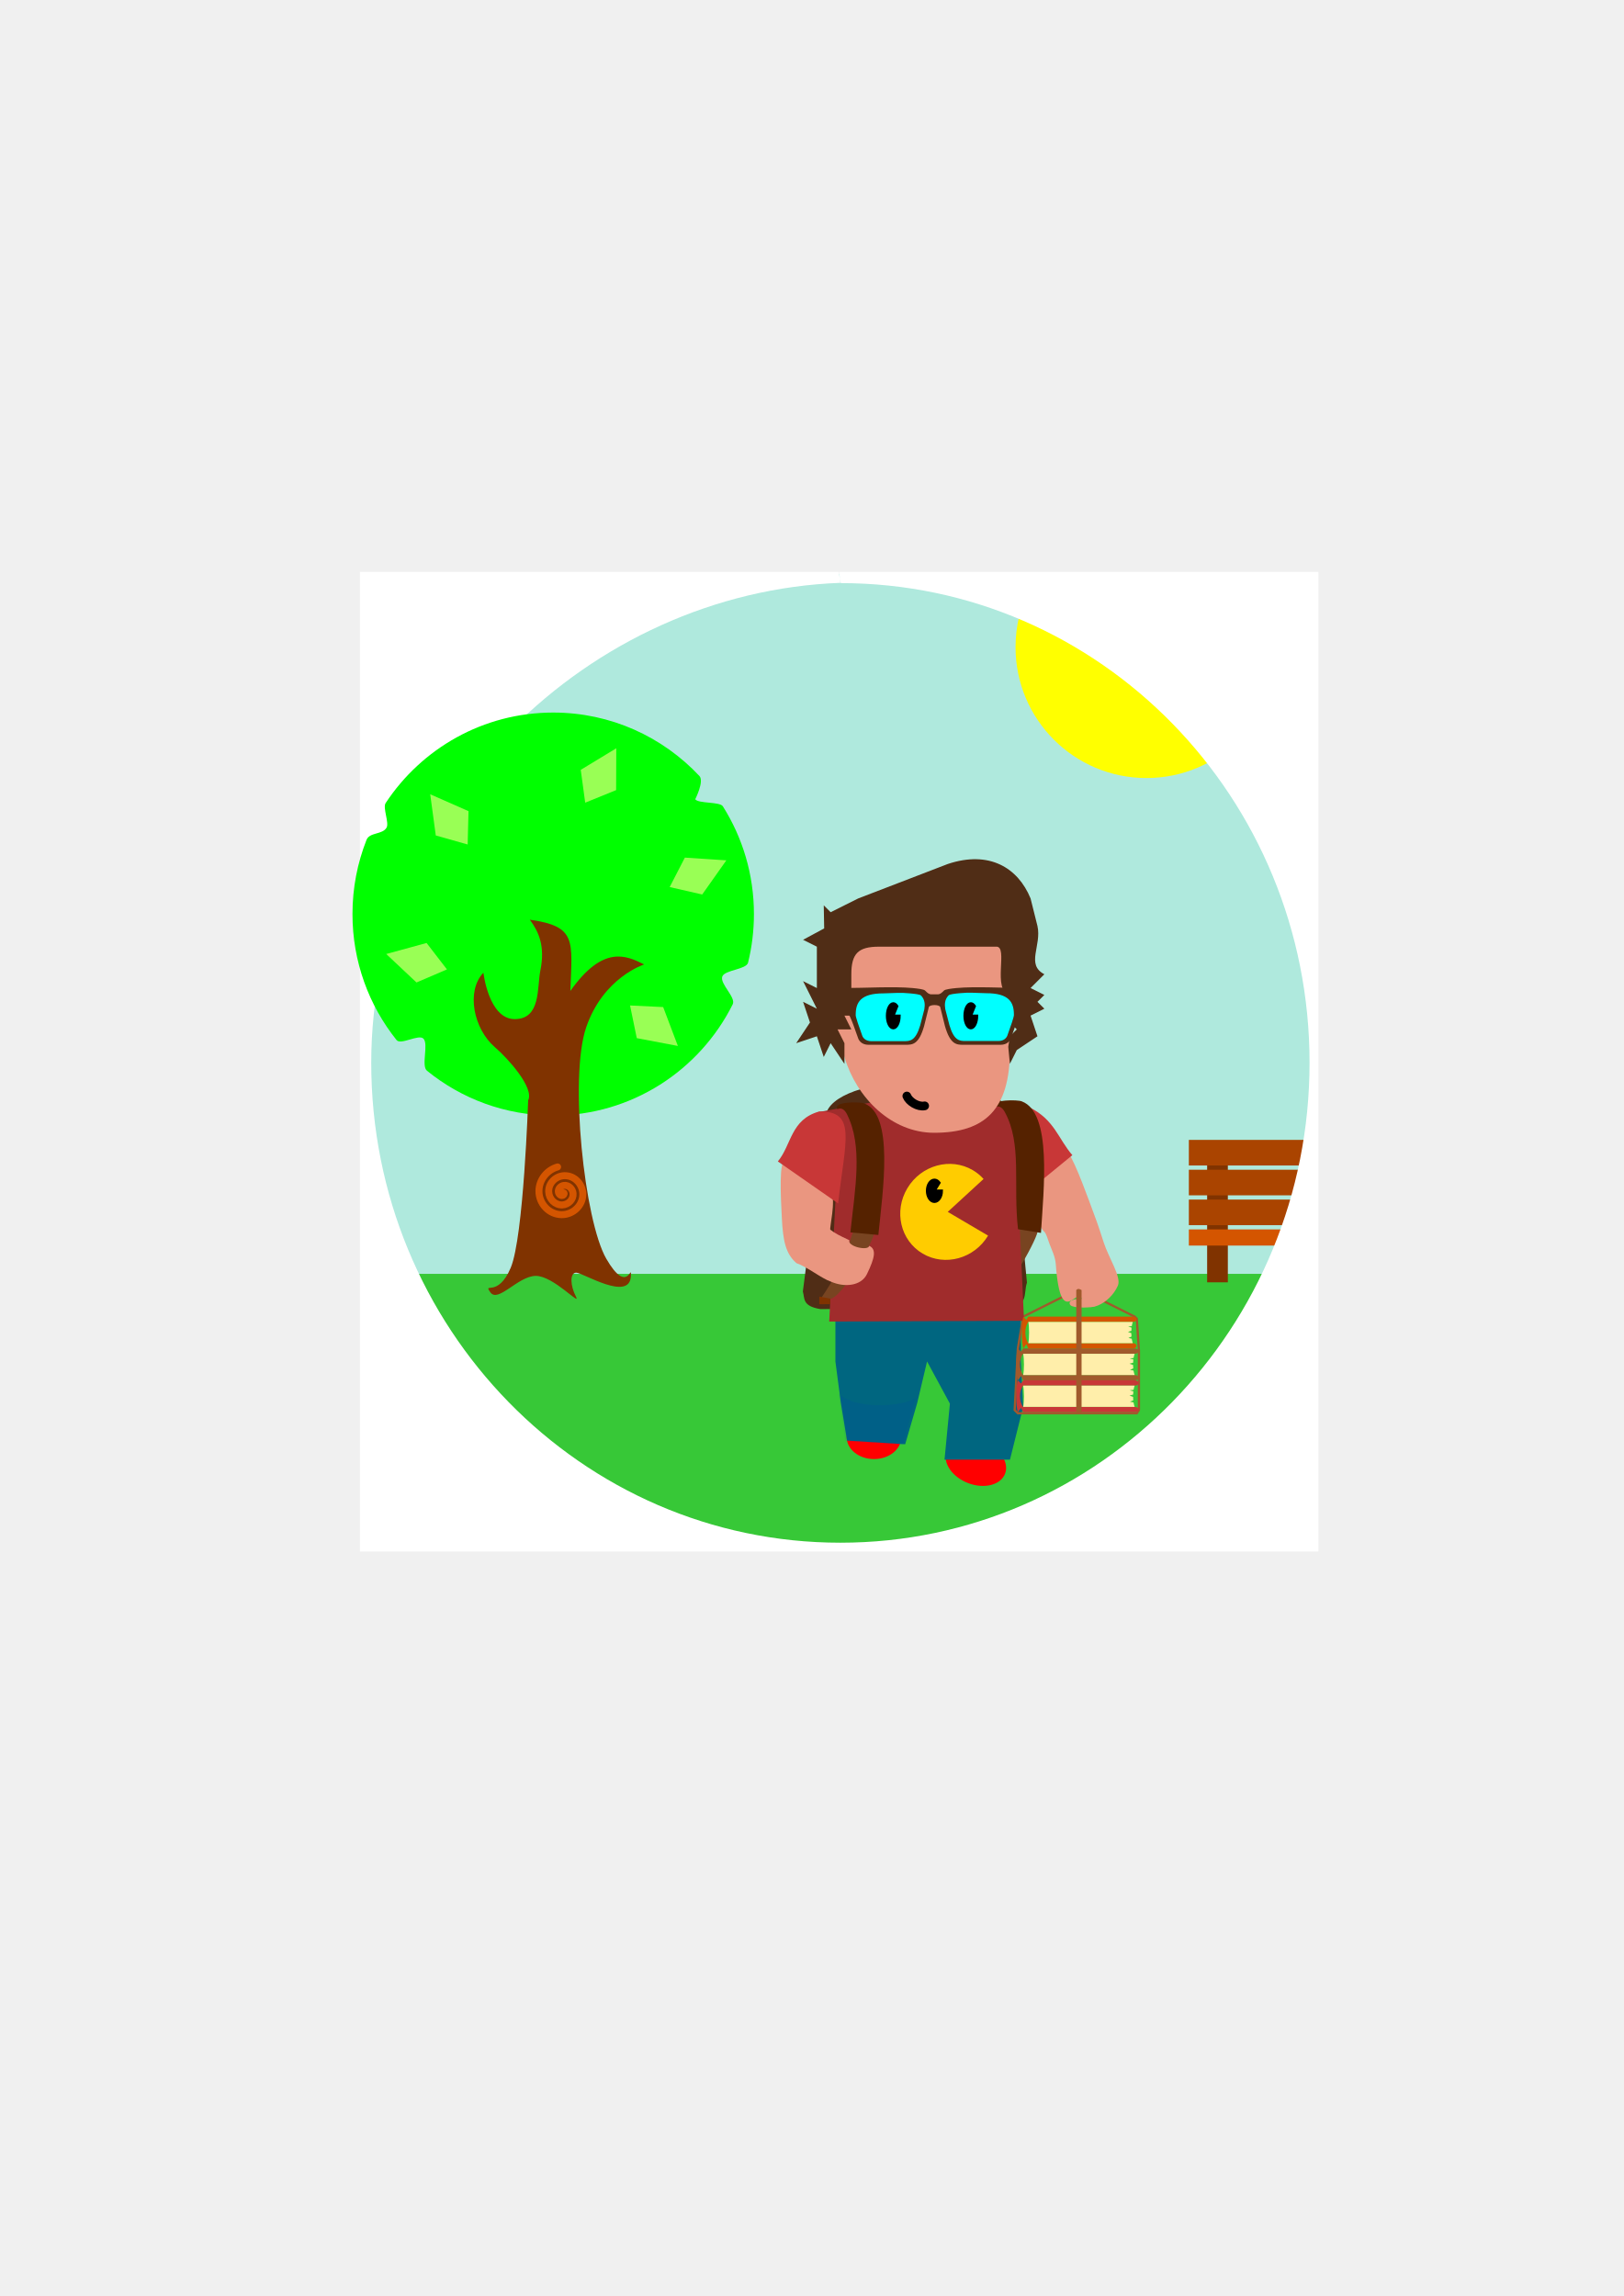
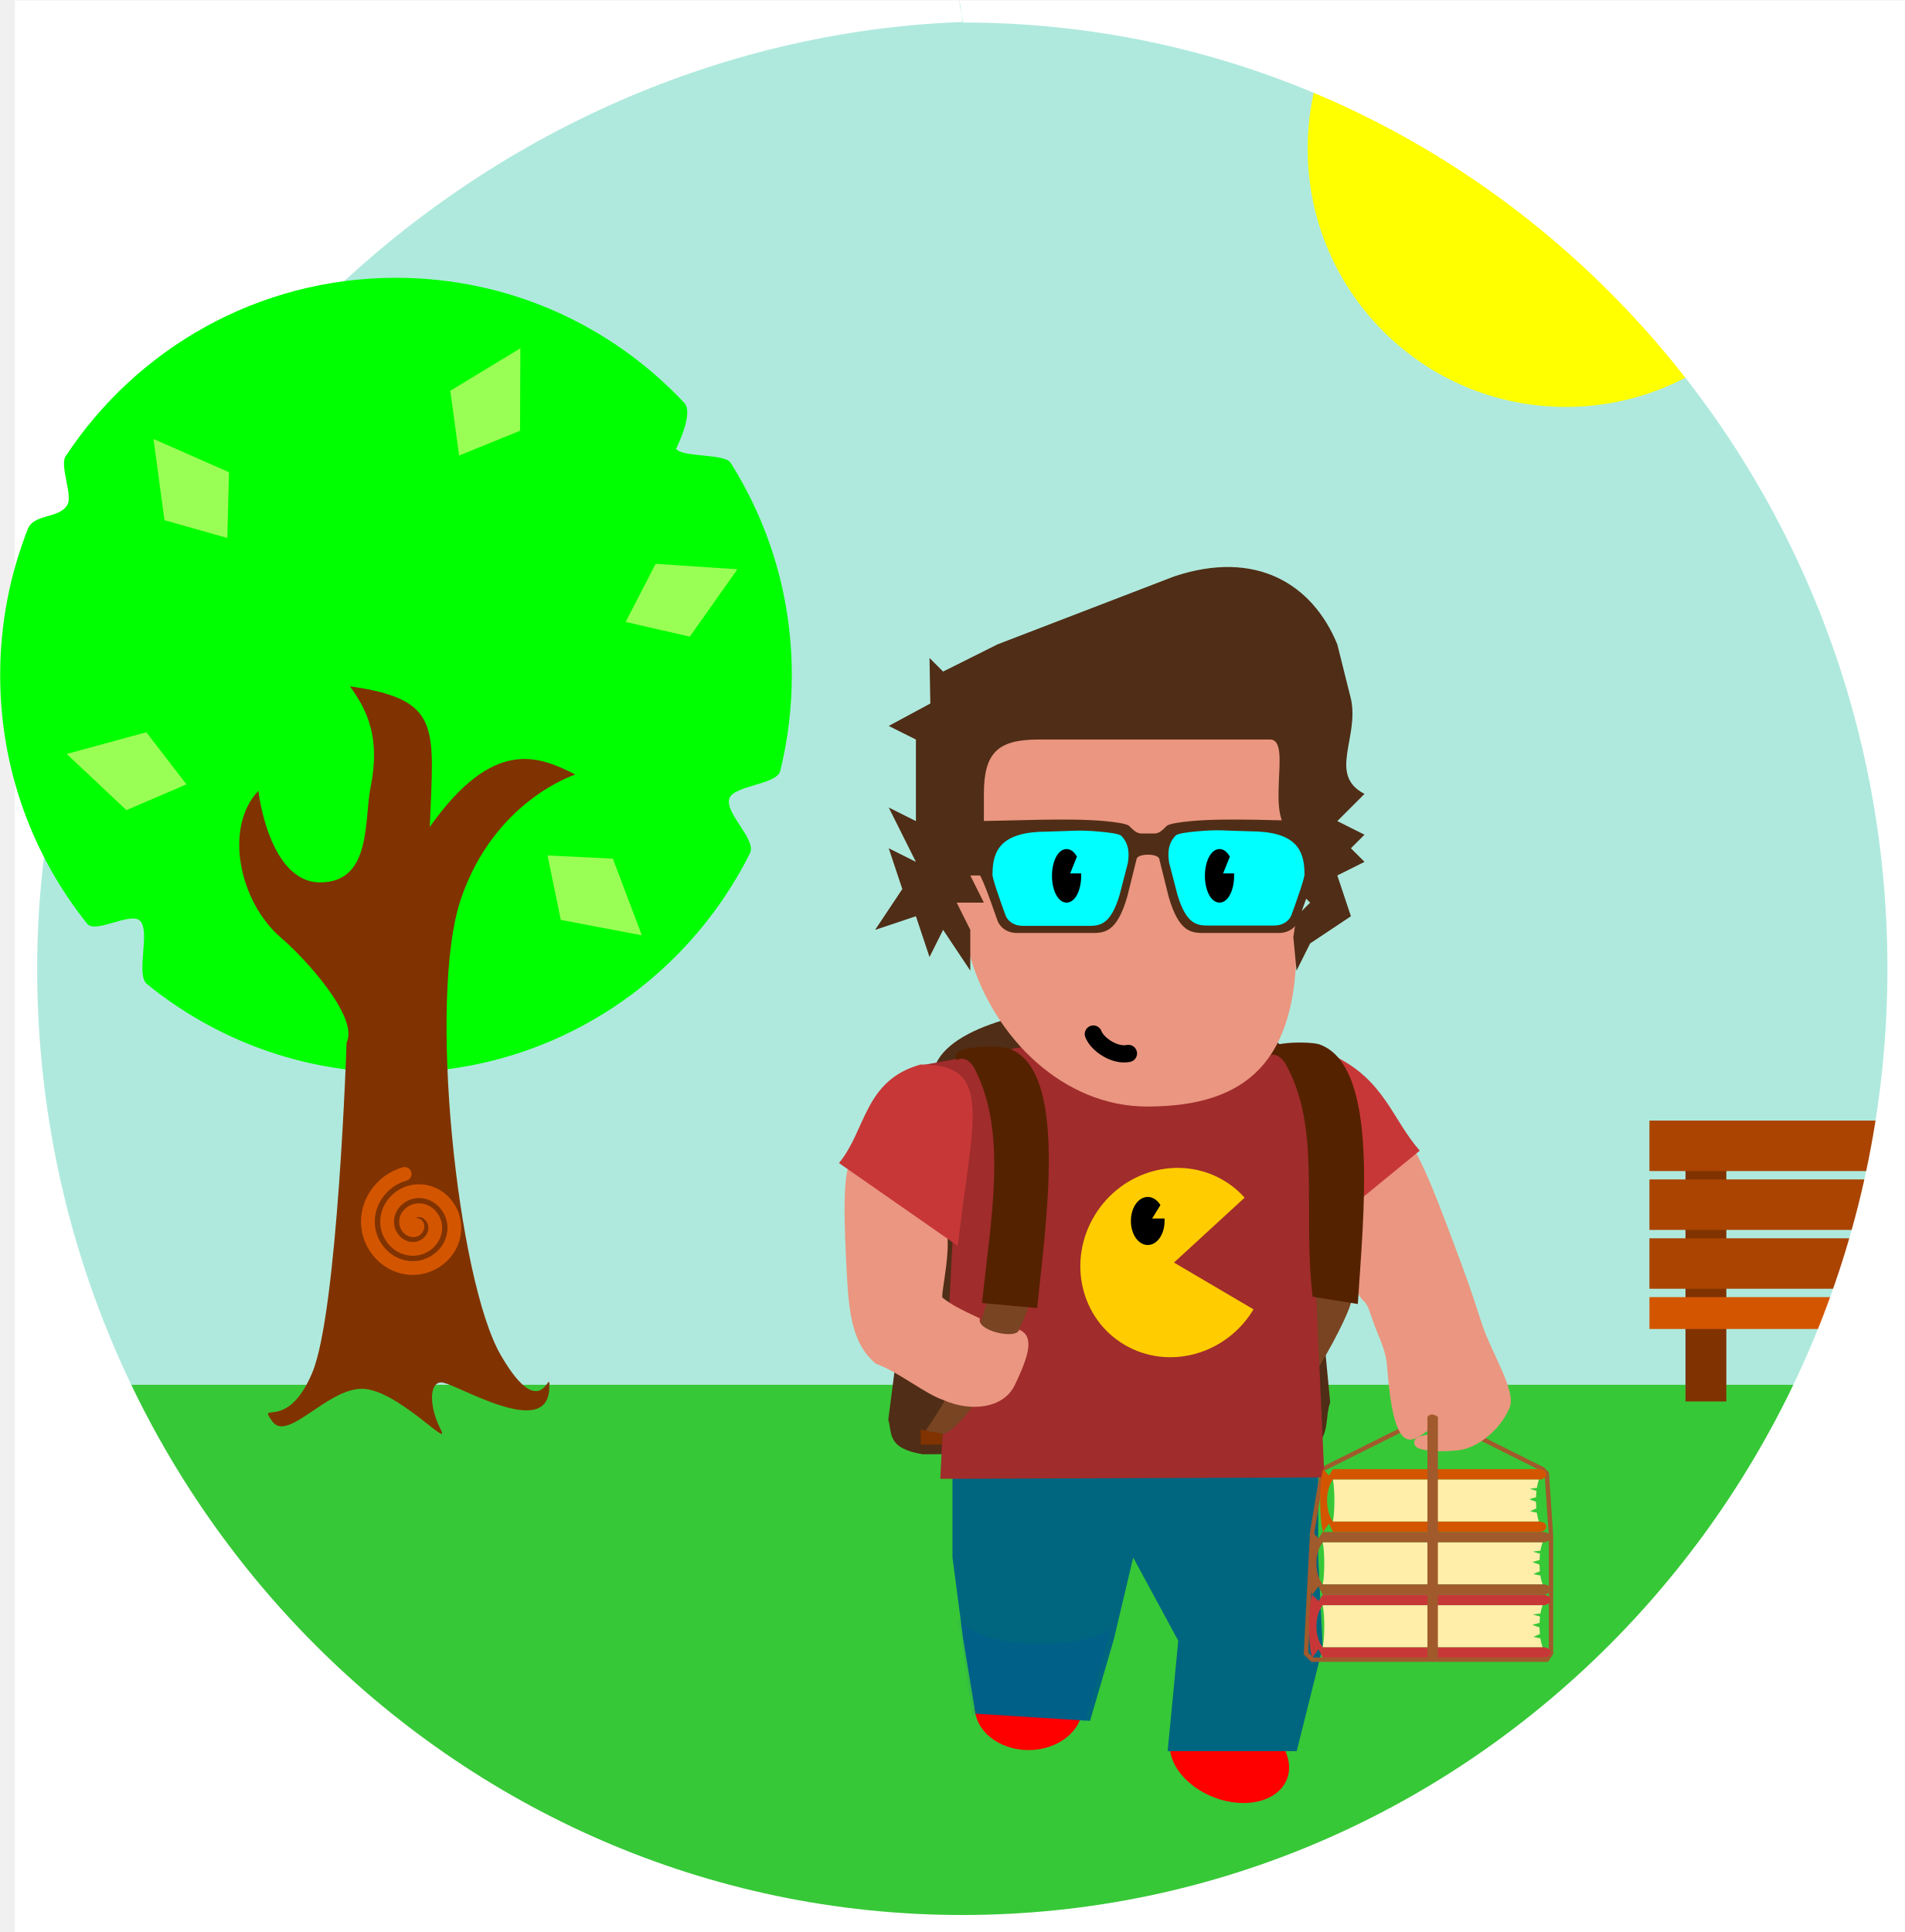
- <svg xmlns="http://www.w3.org/2000/svg" width="744.094" height="1052.362" id="svg4343" version="1.1">
+ <svg xmlns="http://www.w3.org/2000/svg" width="442.66" height="449.008" id="svg4343" version="1.1">
  <defs id="defs4345" />
-   <g id="layer1">
-     <g transform="translate(3476.233,1183.222)" id="g5954">
+   <g id="layer1" transform="translate(-161.528,-262.144)">
+     <g transform="translate(3476.275,1183.33)" id="g5954">
      <g id="g5105">
        <rect style="color:#000000;fill:#afe9dd;fill-opacity:1;fill-rule:evenodd;stroke:none;visibility:visible;display:inline;overflow:visible;enable-background:accumulate" id="rect5443" width="435.716" height="336.043" x="-3310.256" y="-920.206" />
        <rect style="color:#000000;fill:#37c837;fill-opacity:1;fill-rule:evenodd;stroke:none;visibility:visible;display:inline;overflow:visible;enable-background:accumulate" id="rect5441" width="414.698" height="123.406" x="-3300.763" y="-599.352" />
        <path style="color:#000000;fill:#ffff00;fill-opacity:1;fill-rule:evenodd;stroke:none;visibility:visible;display:inline;overflow:visible;enable-background:accumulate" d="m -2890.844,-886.612 c 0,33.137 -26.863,60 -60,60 -33.137,0 -60,-26.863 -60,-60 0,-9.694 2.299,-18.851 6.381,-26.955" id="path4818" />
        <rect style="color:#000000;fill:#803300;fill-opacity:1;fill-rule:evenodd;stroke:#803300;stroke-width:2.28;stroke-linecap:round;stroke-linejoin:miter;stroke-miterlimit:4;stroke-opacity:1;stroke-dasharray:none;stroke-dashoffset:0;visibility:visible;display:inline;overflow:visible;enable-background:accumulate" id="rect4831" width="7.213" height="59.509" x="-2921.899" y="-656.127" />
        <rect y="-619.724" x="-2931.419" height="7.403" width="54.863" id="rect4827" style="color:#000000;fill:#d45500;fill-opacity:1;fill-rule:evenodd;stroke:none;visibility:visible;display:inline;overflow:visible;enable-background:accumulate" />
        <rect style="color:#000000;fill:#aa4400;fill-opacity:1;fill-rule:evenodd;stroke:none;visibility:visible;display:inline;overflow:visible;enable-background:accumulate" id="rect4825" width="55.224" height="11.731" x="-2931.419" y="-633.401" />
        <rect y="-647.079" x="-2931.419" height="11.731" width="54.503" id="rect4823" style="color:#000000;fill:#aa4400;fill-opacity:1;fill-rule:evenodd;stroke:none;visibility:visible;display:inline;overflow:visible;enable-background:accumulate" />
        <rect style="color:#000000;fill:#aa4400;fill-opacity:1;fill-rule:evenodd;stroke:none;visibility:visible;display:inline;overflow:visible;enable-background:accumulate" id="rect4821" width="54.503" height="11.731" x="-2931.419" y="-660.756" />
        <path id="path4665" d="m -3091.91,-921.078 219.863,0 0,449.008 -439.247,0 0,-449.008 219.601,0 0.604,5.002 c -115.11,4.221 -215.018,101.128 -215.018,219.946 0,121.503 96.259,220 215,220 118.741,0 215,-98.497 215,-220 0,-121.503 -96.08,-219.821 -214.821,-219.821 z" style="fill:#ffffff;fill-opacity:1;fill-rule:evenodd;stroke:none" />
        <path style="color:#000000;fill:#00ff00;fill-opacity:1;fill-rule:evenodd;stroke:none;visibility:visible;display:inline;overflow:visible;enable-background:accumulate" d="m -3130.728,-764.271 c 0,7.686 -0.935,15.152 -2.697,22.291 -0.771,3.122 -10.717,3.333 -11.795,6.32 -1.227,3.401 6.37,9.557 4.77,12.759 -15.114,30.234 -46.276,50.984 -82.265,50.984 -21.924,10e-6 -42.056,-7.7 -57.861,-20.553 -2.727,-2.218 0.845,-12.184 -1.612,-14.695 -2.158,-2.206 -10.376,3.073 -12.306,0.659 -12.645,-15.817 -20.21,-35.904 -20.21,-57.764 0,-12.012 2.284,-23.489 6.441,-34.016 1.405,-3.559 7.387,-2.311 9.205,-5.637 1.215,-2.224 -1.844,-9.092 -0.456,-11.2 16.46,-25.005 44.711,-41.501 76.799,-41.501 26.425,10e-6 50.247,11.186 67.025,29.099 2.252,2.404 -1.942,10.65 -1.942,10.65 1.536,2.037 11.296,1.054 12.662,3.218 9.02,14.283 14.243,31.222 14.243,49.386 z" id="path4782" />
        <g id="g4834" transform="translate(-1128.343,-739.9595)">
          <path id="path5455" d="m -1971.914,156.76 c -8.521,-1.388 -7.098,-4.986 -8.055,-8.055 l 10.404,-80.213 c 2.126,-19.913 78.658,-22.886 84.912,-0.671 l 7.384,76.857 c -1.704,4.686 1.17,11.66 -10.404,11.411 z" style="fill:#502d16;fill-rule:evenodd;stroke:none" />
          <ellipse transform="matrix(1,0,0.2891539,0.9572826,0,0)" id="ellipse5002" style="fill:#ff0000;fill-opacity:1;fill-rule:evenodd;stroke:none" cx="-1969.26" cy="237.152" rx="13.479" ry="11.264" d="m -1955.781,237.152 c 0,6.221 -6.035,11.264 -13.479,11.264 -7.444,0 -13.479,-5.043 -13.479,-11.264 0,-6.221 6.035,-11.264 13.479,-11.264 7.444,0 13.479,5.043 13.479,11.264 z" />
          <ellipse style="fill:#ff0000;fill-opacity:1;fill-rule:evenodd;stroke:none" id="ellipse5004" cx="-1947.364" cy="215.499" rx="12.5" ry="10" d="m -1934.864,215.499 c 0,5.523 -5.596,10 -12.5,10 -6.904,0 -12.5,-4.477 -12.5,-10 0,-5.523 5.596,-10 12.5,-10 6.904,0 12.5,4.477 12.5,10 z" />
          <path style="fill:#006680;fill-rule:evenodd;stroke:none" d="m -1965.049,160.752 0,20 2.477,18.863 2.859,17.411 26.644,1.678 5.504,-18.879 4.517,-19.073 10.471,19.337 -2.471,25.663 30,0 6.042,-24.173 -1.042,-20.827 0,-20 -85,0" id="path5006" />
          <path style="fill:none;stroke:#a05a2c;stroke-width:1.022;stroke-linecap:butt;stroke-linejoin:miter;stroke-miterlimit:4;stroke-opacity:1;stroke-dasharray:none" d="m -1854.183,204.499 -27.257,0 -1.46,-1.46 1.46,-28.23 2.434,-14.602 24.336,-12.168 2.434,0 24.336,12.168 0.973,0.973 0.974,14.602 0,27.257 -0.974,1.46 z" id="path4708" />
          <path id="path5462" d="m -1851.872,153.129 c 1.595,5.879 12.464,1.571 16.277,-7.127 1.719,-3.923 -4.239,-12.76 -6.508,-19.828 -2.731,-8.505 -3.286,-9.953 -6.795,-19.34 -3.563,-9.531 -9.532,-25.41 -11.912,-23.476 -3.178,2.582 -10.658,11.433 -13.745,21.101 -1.43,4.479 3.19,15.16 5.059,16.667 1.101,0.888 1.518,2.987 2.563,5.759 0.993,2.636 2.635,5.882 2.872,9.211 2.279,32.023 10.539,7.821 12.189,17.034 z" style="fill:#ea9680;fill-opacity:1;fill-rule:evenodd;stroke:none" />
          <path style="fill:#c83737;fill-opacity:1;fill-rule:evenodd;stroke:none" d="m -1882.495,107.53 26.039,-21.336 c -6.43,-7.36 -8.173,-16.282 -19.717,-21.937 -27.691,-2.877 -11.85,14.526 -6.322,43.273 z" id="path5445" />
          <path style="fill:#784421;fill-rule:evenodd;stroke:none" d="m -1881.483,118.892 c -3.092,8.598 -2.832,13.691 -15.103,31.884 0,0 0.091,-0.125 3.692,0.336 5.773,0.739 21.834,-29.18 20.473,-30.541" id="path5451" />
          <path id="path5439" d="m -1967.887,162.465 89.275,-0.336 -2.685,-59.405 3.021,-38.932 -33.898,-4.699 -20.137,0 -40.61,7.384 8.055,37.589 z" style="fill:#a02c2c;fill-rule:evenodd;stroke:none" />
          <path id="path5449" d="m -1956.476,119.842 c -3.092,8.598 -2.832,13.691 -15.103,31.884 0,0 0.091,-0.125 3.692,0.336 5.773,0.739 21.834,-29.18 20.473,-30.541" style="fill:#784421;fill-rule:evenodd;stroke:none" />
          <path id="path5447" d="m -1964.117,65.114 c -2.138,-3.648 10.719,-3.402 12.341,-2.611 13.717,5.214 8.44,40.186 6.408,60.279 l -12.815,-1.187 c 2.116,-20.006 5.909,-39.566 -1.661,-54.346 -1.122,-2.19 -2.726,-2.883 -4.272,-2.136 z" style="fill:#552200;fill-rule:evenodd;stroke:none" />
          <path style="fill:#552200;fill-rule:evenodd;stroke:none" d="m -1891.851,64.165 c -2.28,-3.648 10.586,-3.402 12.239,-2.611 13.921,5.214 10.01,40.186 8.762,60.279 l -10.512,-1.69 c -2.357,-20.677 2.015,-39.063 -6.133,-53.842 -1.207,-2.19 -2.838,-2.883 -4.355,-2.136 z" id="path5453" />
          <path style="fill:#ea9680;fill-opacity:1;fill-rule:evenodd;stroke:none" d="m -1885.088,38.031 c 0,27.044 -11.197,37.91 -34.751,37.91 -19.403,0 -35.522,-15.901 -41.069,-34.751 -1.187,-4.033 -3.159,-3.132 -3.159,-7.898 0,-15.134 -6.236,-39.985 3.159,-48.967 7.393,-7.068 29.117,0 39.49,0 9.654,0 26.023,-3.049 33.171,3.159 10.293,8.94 3.159,34.587 3.159,50.547 z" id="path5020" />
          <path style="fill:#502d16;stroke:none" d="m -1973.545,31.713 3.159,9.478 3.159,-6.318 6.318,9.478 0,-9.478 -3.159,-6.318 6.318,0 -3.159,-6.318 3.159,0 -3.159,-6.318 3.159,0 0,-12.637 c 0,-9.478 3.159,-12.637 12.637,-12.637 l 53.706,0 c 5.919,-0.399 -2.167,20.062 6.318,22.114 l 3.159,3.159 -3.159,3.159 3.159,3.159 -3.159,3.159 3.159,3.159 -3.159,3.159 -0.745,4.829 0.745,7.808 3.159,-6.318 9.477,-6.318 -3.159,-9.478 6.318,-3.159 -3.159,-3.159 3.159,-3.159 -6.318,-3.159 6.318,-6.318 c -8.58,-4.422 -1.141,-13.142 -3.159,-22.114 l -3.159,-12.637 c -5.786,-14.099 -18.955,-22.114 -37.91,-15.796 l -41.069,15.796 -12.637,6.318 -3.159,-3.159 0.191,10.581 -9.668,5.215 6.318,3.159 0,18.955 -6.318,-3.159 6.318,12.637 -6.318,-3.159 3.159,9.478 -6.318,9.478 z" id="path5022" />
          <path style="fill:#502d16;fill-opacity:1;fill-rule:evenodd;stroke:none" d="m -1917.021,18.268 2.183,8.796 c 2.412,8.443 5.331,8.543 8.332,8.543 l 17.223,0 c 2.894,0 4.246,-1.799 4.628,-2.89 4.046,-11.559 3.982,-10.449 5.919,-13.341 0.439,-0.531 1.017,-0.531 1.017,-1.109 l 0,-8.056 c 0,-0.614 -0.091,-0.614 -0.617,-0.614 -9.437,3.7e-4 -22.578,-0.801 -31.171,0 -2.443,0.228 -5.202,0.578 -5.78,1.156 -1.009,1.009 -1.734,1.734 -2.89,1.734 l -2.89,0 c -1.156,0 -1.881,-0.725 -2.89,-1.734 -0.578,-0.578 -3.336,-0.928 -5.78,-1.156 -8.593,-0.801 -21.734,3.7e-4 -31.171,0 -0.526,0 -0.617,0 -0.617,0.614 l 0,8.056 c 0,0.578 0.578,0.578 1.017,1.109 1.937,2.892 1.873,1.781 5.919,13.341 0.382,1.091 1.734,2.89 4.628,2.89 l 17.223,0 c 3.001,0 5.92,-0.1 8.332,-8.543 l 2.183,-8.796 c 0.578,-1.156 4.624,-1.156 5.202,0 z" id="path5024" />
          <path id="path5026" d="m -1925.817,13.02 c -0.507,-0.487 -2.93,-0.782 -5.075,-0.973 -4.958,-0.443 -5.787,-0.148 -12.137,0 -10.403,0 -12.715,4.046 -12.715,9.825 -0.215,0.565 1.654,5.879 3.028,9.643 0.335,0.919 1.523,2.434 4.064,2.434 l 15.125,0 c 2.636,0 5.199,-0.085 7.317,-7.194 l 1.917,-7.407 c 0.337,-2.099 0.337,-4.411 -1.523,-6.327 z" style="fill:#00ffff;fill-opacity:1;fill-rule:evenodd;stroke:none" />
          <path style="fill:#00ffff;fill-opacity:1;fill-rule:evenodd;stroke:none" d="m -1913.173,12.945 c 0.508,-0.487 2.93,-0.782 5.076,-0.973 4.958,-0.443 5.787,-0.148 12.137,0 10.403,0 12.715,4.046 12.715,9.825 0.215,0.565 -1.654,5.879 -3.028,9.643 -0.335,0.919 -1.523,2.434 -4.064,2.434 l -15.125,0 c -2.636,0 -5.199,-0.085 -7.317,-7.194 l -1.917,-7.407 c -0.337,-2.099 -0.337,-4.411 1.523,-6.327 z" id="path5028" />
          <path d="m -1935.701,22.323 c 0,3.125 -1.266,5.658 -2.829,5.658 -1.562,0 -2.829,-2.533 -2.829,-5.658 0,-3.125 1.266,-5.658 2.829,-5.658 0.645,0 1.27,0.44 1.772,1.248 l -1.772,4.41 z" id="path5032" style="fill:#000000;fill-opacity:1;stroke:#000000;stroke-width:1.132;stroke-miterlimit:4;stroke-opacity:1;stroke-dasharray:none" />
          <path style="fill:#000000;fill-opacity:1;stroke:#000000;stroke-width:1.132;stroke-miterlimit:4;stroke-opacity:1;stroke-dasharray:none" id="path5034" d="m -1900.16,22.323 c 0,3.125 -1.266,5.658 -2.829,5.658 -1.562,0 -2.829,-2.533 -2.829,-5.658 0,-3.125 1.266,-5.658 2.829,-5.658 0.645,0 1.27,0.44 1.772,1.248 l -1.772,4.41 z" />
          <path id="rect5457" d="m -1972.423,151.023 5.043,0.949 -0.059,2.492 -4.984,0.059 z" style="color:#000000;fill:#803300;fill-opacity:1;fill-rule:evenodd;stroke:none;visibility:visible;display:inline;overflow:visible;enable-background:accumulate" />
          <path id="path5460" d="m -1960.503,217.339 c 0,-0.671 -3.188,-22.151 -3.188,-22.151 7.031,7.934 30.168,6.354 35.408,2.182 l -5.873,21.647 z" style="opacity:0.06;fill:#0000ff;fill-rule:evenodd;stroke:none" />
          <path style="fill:#ea9680;fill-opacity:1;fill-rule:evenodd;stroke:none" d="m -1949.544,127.78 c 3.4,1.507 2.562,5.488 -1.067,12.973 -2.607,5.376 -10.238,6.223 -16.571,3.386 -4.075,-1.32 -10.751,-6.741 -15.701,-8.438 -5.022,-4.301 -6.176,-10.438 -6.7,-20.446 -0.532,-10.161 -1.389,-27.104 1.566,-26.279 3.943,1.101 16.189,4.945 21.017,13.872 2.329,4.306 -0.932,17.077 -0.359,17.518 2.188,1.682 3.728,2.486 8.704,4.821 -1.007,2.834 8.532,5.042 9.111,2.594 z" id="path4996" />
          <path id="path5040" d="m -1963.806,108.324 -27.618,-19.249 c 6.32,-7.633 5.833,-19.237 18.961,-22.899 17.297,-0.2 11.936,13.058 8.657,42.148 z" style="fill:#c83737;fill-opacity:1;fill-rule:evenodd;stroke:none" />
          <path style="fill:#a05a2c;fill-rule:evenodd;stroke:none" d="m -1879.006,174.809 51.106,0 c 2.434,0 2.434,2.434 0,2.434 l -51.106,0 c -1.947,2.434 -1.947,7.301 0,9.735 l 51.106,0 c 2.434,0 2.434,2.434 0,2.434 l -51.106,0 -0.974,-1.947 -1.46,1.947 c -0.974,-2.434 -0.974,-12.168 0,-14.602 l 1.46,1.46 0.974,-1.46" id="path4694" />
          <path style="color:#000000;fill:#ffeeaa;fill-opacity:1;fill-rule:evenodd;stroke:none;visibility:visible;display:inline;overflow:visible;enable-background:accumulate" d="m -1879.006,177.243 51.106,0 c -0.21,0.525 -0.375,1.164 -0.494,1.867 -0.023,0.135 0,0 -1.779,0.26 1.665,0.547 1.68,0.414 1.665,0.547 -0.05,0.432 -0.084,0.879 -0.103,1.332 -0.01,0.216 0,0 -1.663,0.55 1.648,0.666 1.645,0.478 1.648,0.666 0.01,0.478 0.034,0.953 0.075,1.414 0.016,0.176 0,0 -1.504,0.708 1.647,0.434 1.614,0.231 1.647,0.434 0.12,0.738 0.29,1.409 0.509,1.956 l -51.106,0 c 0.487,-2.434 0.487,-7.301 0,-9.735 z" id="path4696" />
          <path id="path4698" d="m -1876.634,160.207 47.876,0 c 2.28,0 2.28,2.434 0,2.434 l -47.876,0 c -1.824,2.434 -1.824,7.301 0,9.735 l 47.876,0 c 2.28,0 2.28,2.434 0,2.434 l -47.876,0 -0.912,-1.947 -1.368,1.947 c -0.912,-2.434 -0.912,-12.168 0,-14.602 l 1.368,1.46 0.912,-1.46" style="fill:#d45500;fill-rule:evenodd;stroke:none" />
          <path id="path4700" d="m -1876.634,162.641 47.876,0 c -0.197,0.525 -0.351,1.164 -0.463,1.867 -0.021,0.135 0,0 -1.667,0.26 1.56,0.547 1.574,0.414 1.56,0.547 -0.047,0.432 -0.079,0.879 -0.097,1.332 -0.01,0.216 0,0 -1.558,0.55 1.544,0.666 1.541,0.478 1.544,0.666 0.01,0.478 0.032,0.953 0.07,1.414 0.015,0.176 0,0 -1.409,0.708 1.543,0.434 1.512,0.231 1.543,0.434 0.113,0.738 0.272,1.409 0.477,1.956 l -47.876,0 c 0.456,-2.434 0.456,-7.301 0,-9.735 z" style="color:#000000;fill:#ffeeaa;fill-opacity:1;fill-rule:evenodd;stroke:none;visibility:visible;display:inline;overflow:visible;enable-background:accumulate" />
          <path id="path4702" d="m -1879.006,189.411 51.106,0 c 2.434,0 2.434,2.434 0,2.434 l -51.106,0 c -1.947,2.434 -1.947,7.301 0,9.735 l 51.106,0 c 2.434,0 2.434,2.434 0,2.434 l -51.106,0 -0.974,-1.947 -1.46,1.947 c -0.974,-2.434 -0.974,-12.168 0,-14.602 l 1.46,1.46 0.974,-1.46" style="fill:#c83737;fill-rule:evenodd;stroke:none" />
          <path id="path4704" d="m -1879.006,191.844 51.106,0 c -0.21,0.525 -0.375,1.164 -0.494,1.867 -0.023,0.135 0,0 -1.779,0.26 1.665,0.547 1.68,0.414 1.665,0.547 -0.05,0.432 -0.084,0.879 -0.103,1.332 -0.01,0.216 0,0 -1.663,0.55 1.648,0.666 1.645,0.478 1.648,0.666 0.01,0.478 0.034,0.953 0.075,1.414 0.016,0.176 0,0 -1.504,0.708 1.647,0.434 1.614,0.231 1.647,0.434 0.12,0.738 0.29,1.409 0.509,1.956 l -51.106,0 c 0.487,-2.434 0.487,-7.301 0,-9.735 z" style="color:#000000;fill:#ffeeaa;fill-opacity:1;fill-rule:evenodd;stroke:none;visibility:visible;display:inline;overflow:visible;enable-background:accumulate" />
          <ellipse ry="0.965" rx="5.328" cy="154.033" cx="-1851.385" id="path4710" style="color:#000000;fill:#c83737;fill-opacity:1;fill-rule:evenodd;stroke:#ea9680;stroke-width:2.1;stroke-linecap:round;stroke-linejoin:miter;stroke-miterlimit:4;stroke-opacity:1;stroke-dasharray:none;stroke-dashoffset:0;visibility:visible;display:inline;overflow:visible;enable-background:accumulate" d="m -1846.057,154.033 c 0,0.533 -2.385,0.965 -5.328,0.965 -2.942,0 -5.328,-0.432 -5.328,-0.965 0,-0.533 2.385,-0.965 5.328,-0.965 2.943,0 5.328,0.432 5.328,0.965 z" />
          <path style="color:#000000;fill:#a05a2c;fill-opacity:1;fill-rule:evenodd;stroke:none;visibility:visible;display:inline;overflow:visible;enable-background:accumulate" d="m -1854.67,148.039 c 0.834,-0.903 1.528,-0.499 2.434,0 l 0,56.46 -2.434,0 z" id="path4706" />
          <path id="path4778" d="m -1932.311,59.095 c 0.987,2.519 5.038,5.147 8.154,4.508" style="fill:none;stroke:#000000;stroke-width:4;stroke-linecap:round;stroke-linejoin:miter;stroke-miterlimit:4;stroke-opacity:1;stroke-dasharray:none" />
        </g>
        <path style="fill:#803300;fill-rule:evenodd;stroke:none" d="m -3234.195,-678.896 c 0,0 -2.058,62.606 -7.975,76.712 -5.917,14.106 -12.864,6.294 -9.337,11.296 3.527,5.002 12.601,-7.413 20.741,-7.534 8.14,-0.121 21.024,14.374 18.451,9.464 -2.574,-4.909 -2.892,-10.948 0.146,-10.948 3.038,0 24.537,13.549 25.064,1.519 0.284,-6.479 -1.294,9.433 -11.3,-7.923 -10.006,-17.357 -17.046,-83.032 -9.207,-106.005 7.839,-22.973 26.583,-28.862 26.583,-28.862 -8.38,-4.218 -18.909,-8.891 -33.826,12.152 0.834,-23.159 2.992,-29.584 -18.581,-32.66 4.094,5.564 7.116,12.082 4.833,23.315 -1.581,7.778 0.331,22.176 -11.669,22.257 -12.001,0.081 -14.431,-21.267 -14.431,-21.267 -8.092,8.494 -4.438,25.86 5.317,34.179 5.599,4.775 18.094,18.497 15.191,24.305" id="path4780" />
        <path style="fill:none;stroke:#d45500;stroke-width:3.2;stroke-linecap:round;stroke-linejoin:miter;stroke-miterlimit:4;stroke-opacity:1;stroke-dasharray:none" id="path4784" d="m -3218.08,-636.535 c 0.672,0.047 0.268,0.929 -0.078,1.117 -0.938,0.509 -1.94,-0.388 -2.155,-1.273 -0.385,-1.582 0.97,-2.984 2.467,-3.194 2.198,-0.308 4.047,1.555 4.233,3.662 0.248,2.808 -2.141,5.117 -4.857,5.271 -3.418,0.195 -6.19,-2.727 -6.31,-6.052 -0.145,-4.027 3.313,-7.266 7.246,-7.349 4.635,-0.097 8.343,3.899 8.387,8.441 0.051,5.243 -4.486,9.422 -9.636,9.426 -5.852,0.005 -10.5,-5.072 -10.465,-10.83 0.032,-5.128 3.645,-9.645 8.54,-11.039" />
        <path style="fill:#99ff55;fill-rule:evenodd;stroke:none" d="m -3208.05,-815.318 -2.047,-15.052 16.286,-9.88 -0.075,19.173 z" id="path4804" />
        <path id="path4806" d="m -3187.496,-722.368 15.173,0.733 6.743,17.816 -18.838,-3.572 z" style="fill:#99ff55;fill-rule:evenodd;stroke:none" />
        <path style="fill:#99ff55;fill-rule:evenodd;stroke:none" d="m -3169.34,-776.642 6.961,-13.502 19.008,1.254 -11.064,15.659 z" id="path4808" />
        <path id="path4812" d="m -3261.915,-796.153 -14.615,-4.14 -2.547,-18.878 17.545,7.732 z" style="fill:#99ff55;fill-rule:evenodd;stroke:none" />
        <path style="fill:#99ff55;fill-rule:evenodd;stroke:none" d="m -3271.412,-738.898 -13.959,5.992 -13.87,-13.056 18.497,-5.048 z" id="path4814" />
        <path style="fill:#ffcc00;fill-opacity:1;stroke:none" id="path3012" d="m -3084.296,-247.966 c -4.638,11.255 -17.333,16.539 -28.355,11.803 -11.022,-4.736 -16.198,-17.698 -11.56,-28.953 4.638,-11.255 17.333,-16.539 28.355,-11.803 1.988,0.854 3.84,2.007 5.495,3.42 l -13.892,16.958 z" transform="matrix(0.9927037,0.1205794,-0.1547172,0.9879588,0,0)" />
        <path d="m -3044.674,-637.424 c 0,2.765 -1.494,5.007 -3.338,5.007 -1.843,0 -3.338,-2.242 -3.338,-5.007 0,-2.765 1.495,-5.007 3.338,-5.007 0.838,0 1.645,0.472 2.261,1.323 l -2.261,3.684 z" id="path3016" style="fill:#000000;fill-opacity:1;stroke:#000000;stroke-width:1.156;stroke-miterlimit:4;stroke-opacity:1;stroke-dasharray:none" />
      </g>
    </g>
  </g>
</svg>
